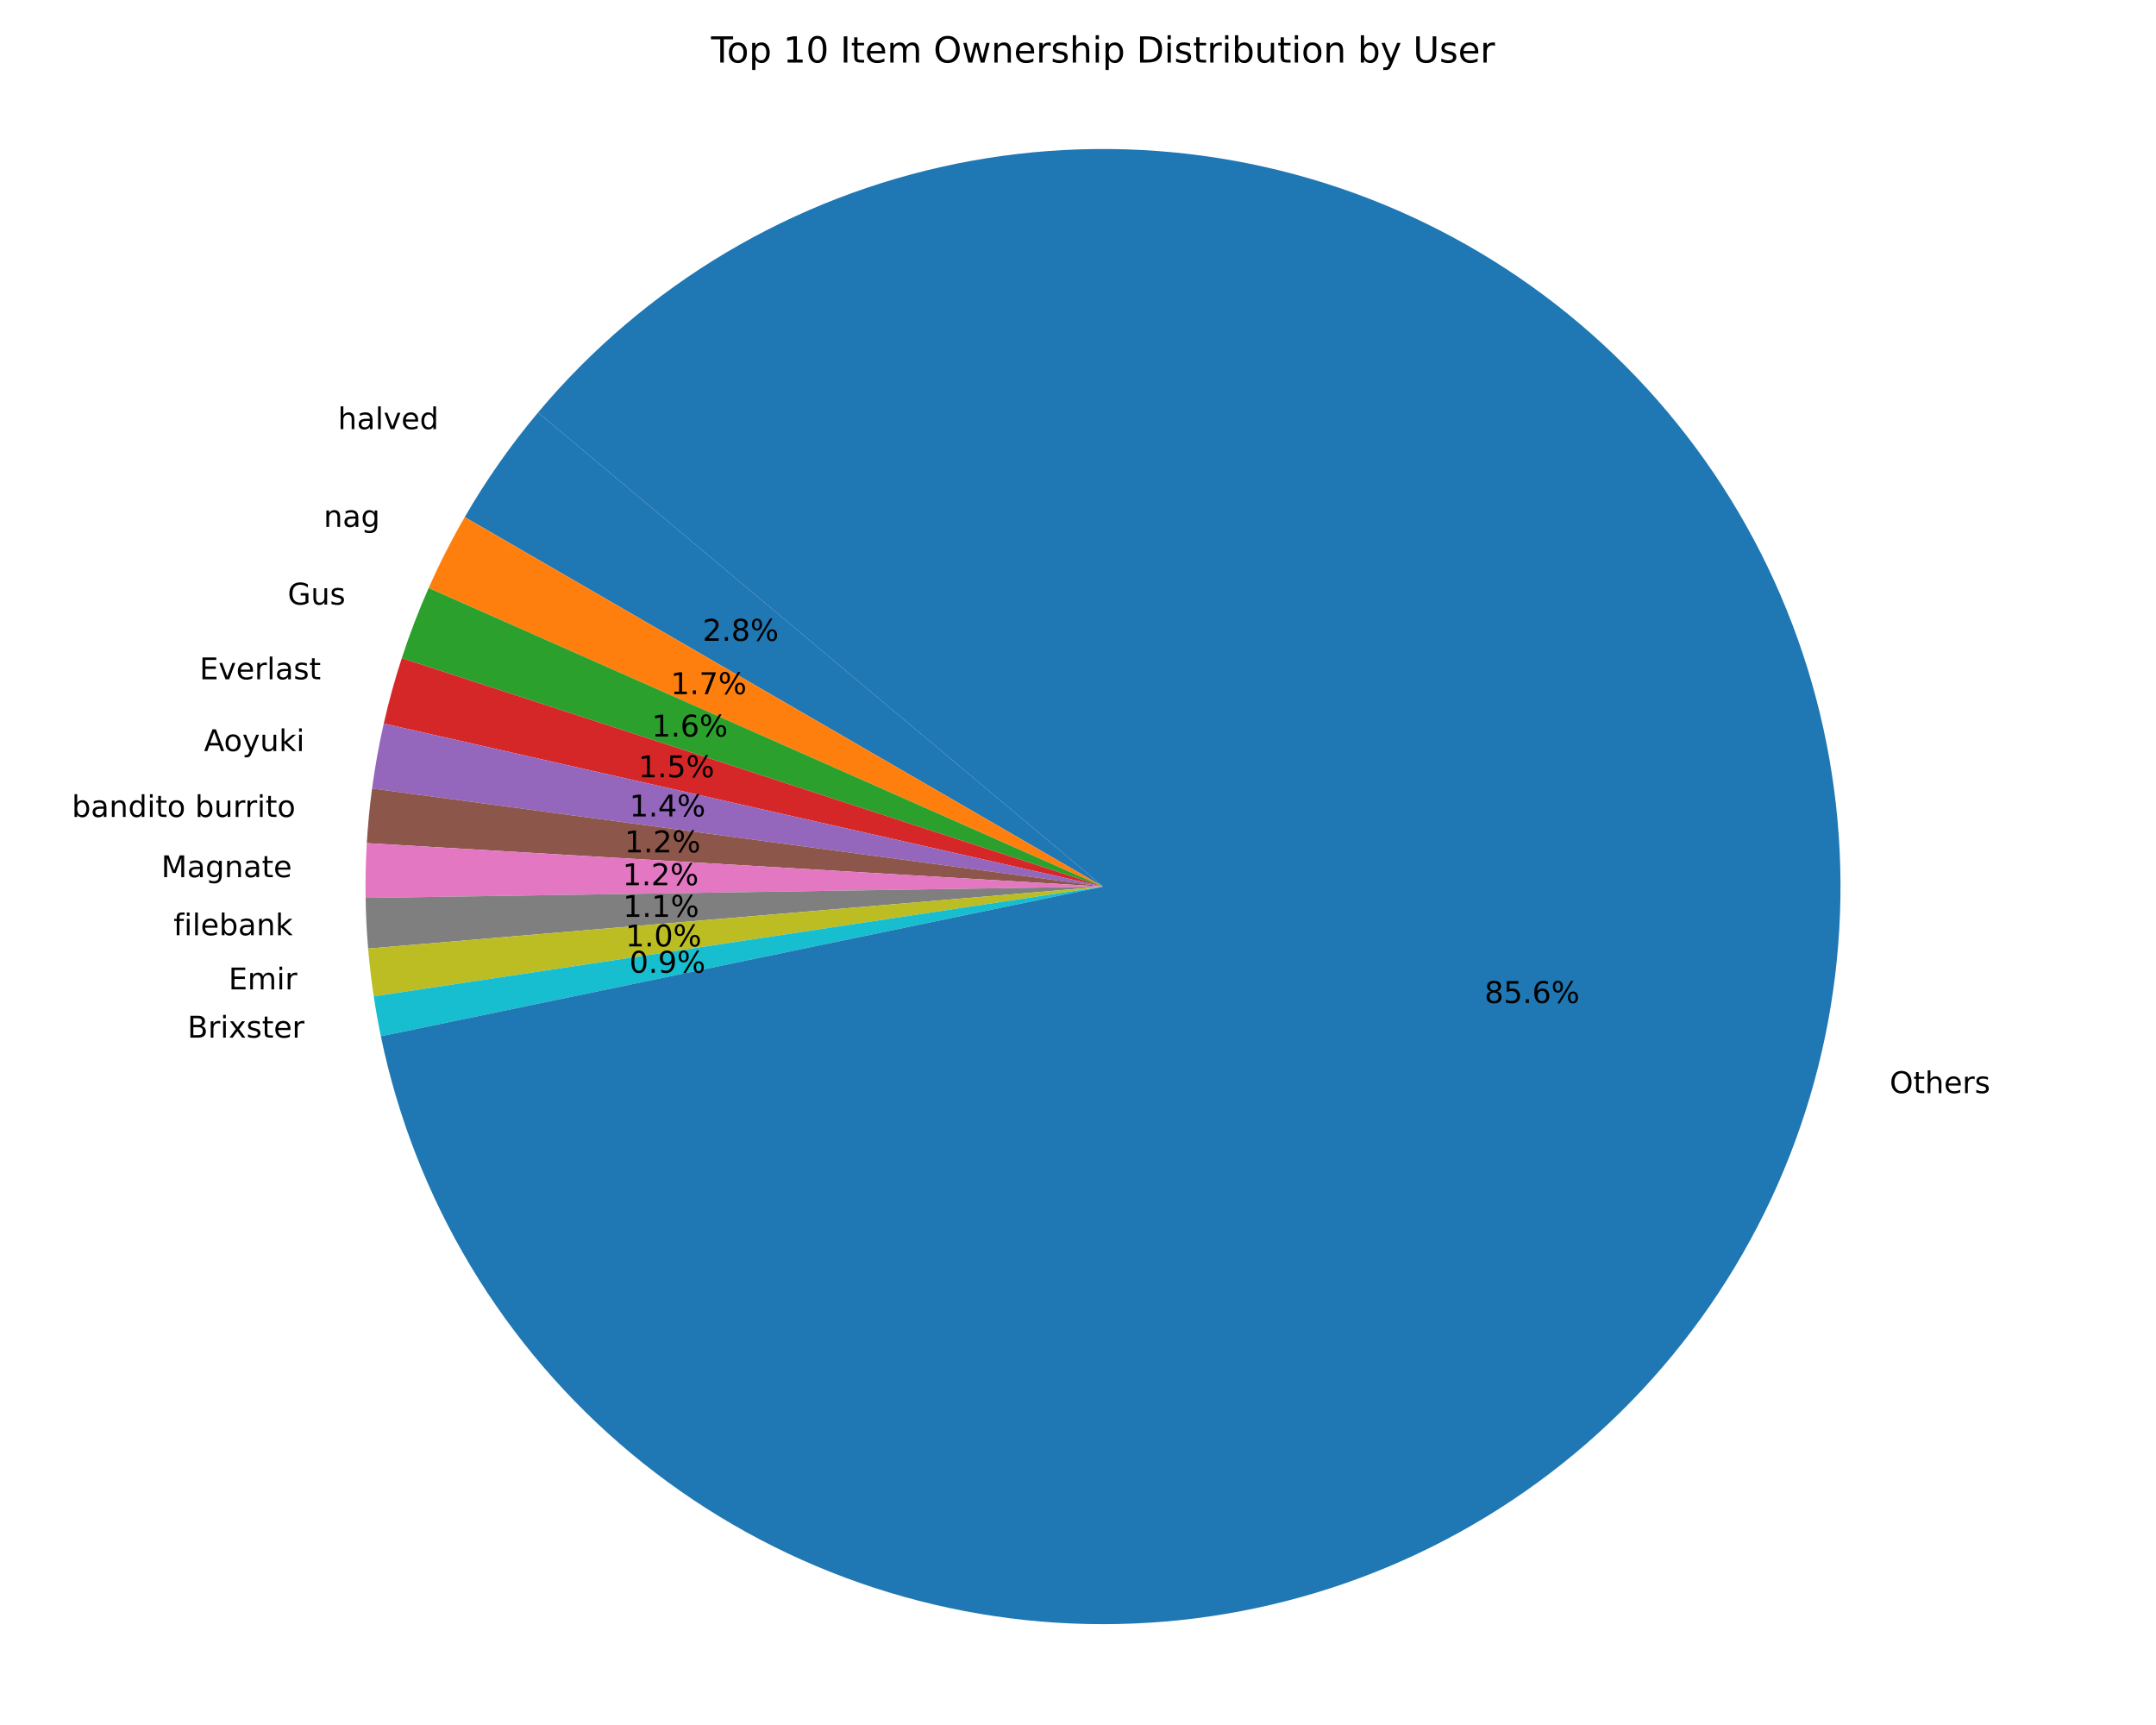
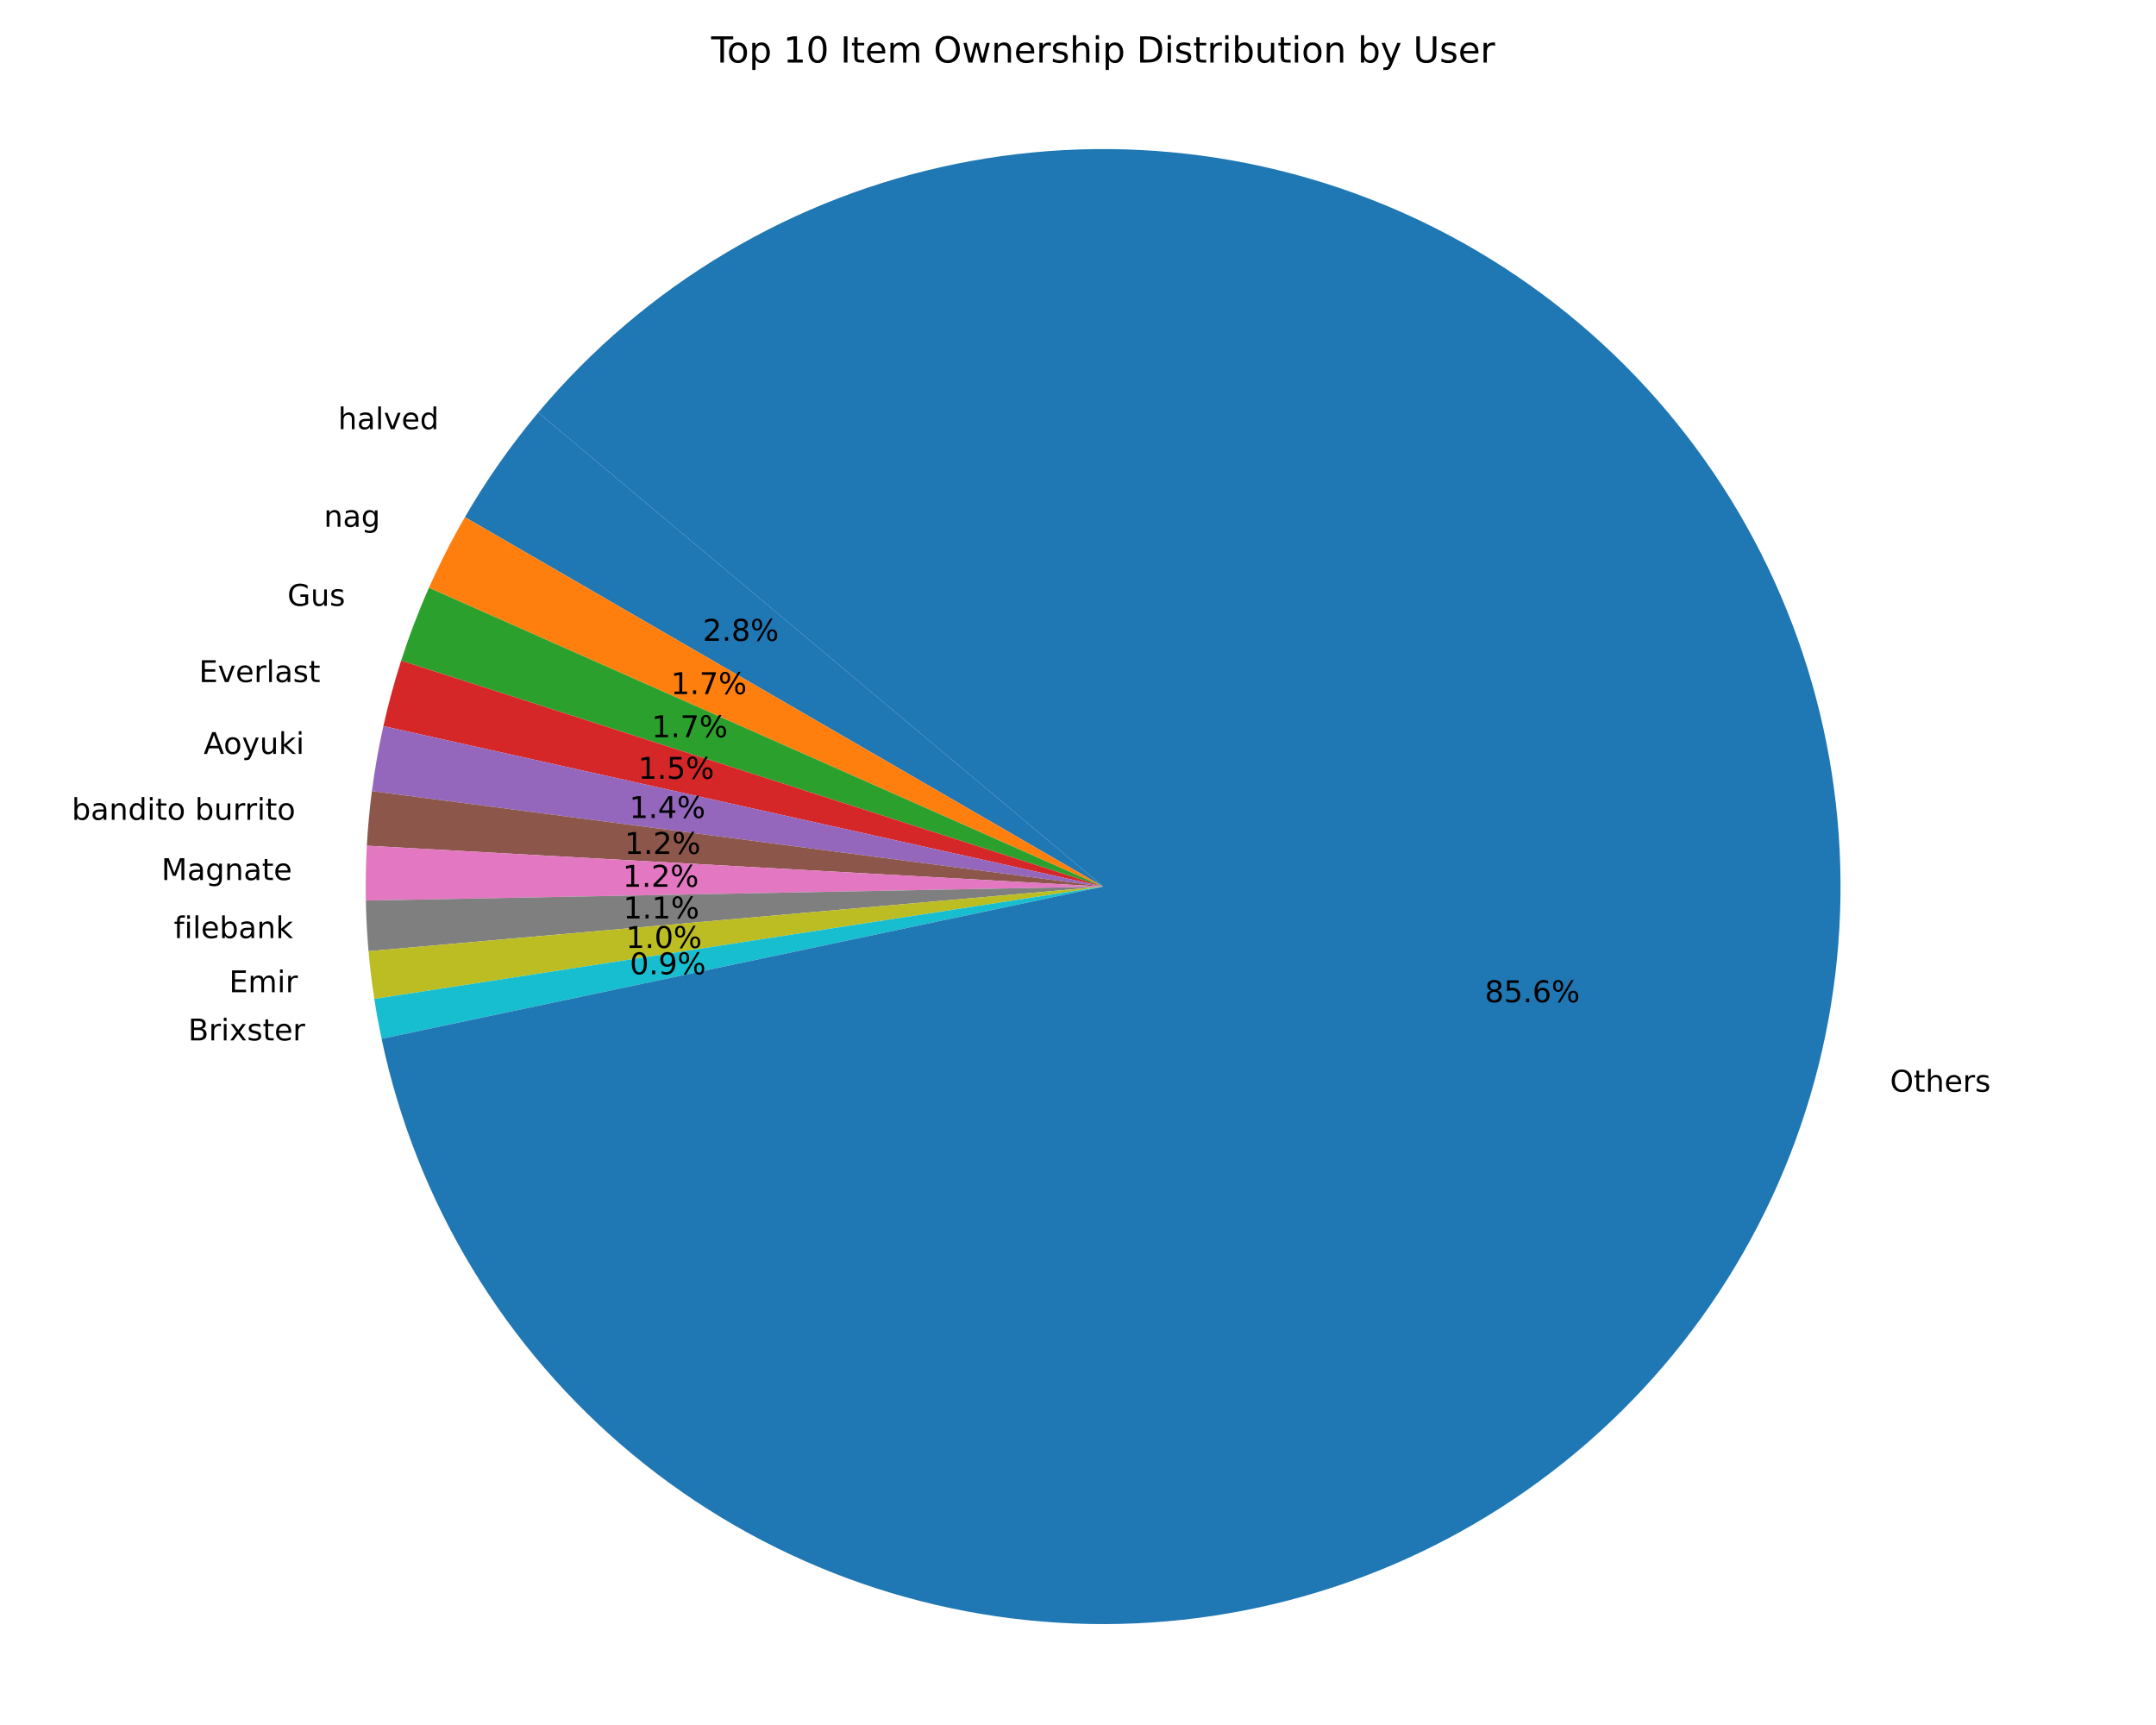
<svg xmlns="http://www.w3.org/2000/svg" xmlns:xlink="http://www.w3.org/1999/xlink" width="720pt" height="576pt" viewBox="0 0 720 576" version="1.1">
  <defs>
    <style type="text/css">*{stroke-linejoin: round; stroke-linecap: butt}</style>
  </defs>
  <g id="figure_1">
    <g id="patch_1">
      <path d="M 0 576  L 720 576  L 720 0  L 0 0  z " style="fill: #ffffff" />
    </g>
    <g id="axes_1">
      <g id="patch_2">
-         <path d="M 179.684 137.728  C 175.107 143.183 170.768 148.834 166.68 154.665  C 162.593 160.497 158.76 166.502 155.193 172.666  L 368.353 296.04  z " style="fill: #1f77b4" />
+         <path d="M 179.741 137.745  C 175.164 143.2 170.826 148.85 166.739 154.681  C 162.652 160.511 158.819 166.516 155.253 172.679  L 368.39 296.04  z " style="fill: #1f77b4" />
      </g>
      <g id="patch_3">
-         <path d="M 155.193 172.666  C 152.974 176.498 150.86 180.39 148.851 184.337  C 146.842 188.284 144.941 192.285 143.148 196.334  L 368.353 296.04  z " style="fill: #ff7f0e" />
+         <path d="M 155.253 172.679  C 153.042 176.499 150.934 180.378 148.931 184.311  C 146.929 188.244 145.032 192.23 143.244 196.265  L 368.39 296.04  z " style="fill: #ff7f0e" />
      </g>
      <g id="patch_4">
-         <path d="M 143.148 196.334  C 141.455 200.159 139.859 204.026 138.363 207.931  C 136.867 211.837 135.47 215.78 134.175 219.757  L 368.353 296.04  z " style="fill: #2ca02c" />
+         <path d="M 143.244 196.265  C 141.485 200.235 139.832 204.249 138.285 208.306  C 136.738 212.362 135.299 216.459 133.969 220.591  L 368.39 296.04  z " style="fill: #2ca02c" />
      </g>
      <g id="patch_5">
-         <path d="M 134.175 219.757  C 133.005 223.349 131.918 226.967 130.914 230.608  C 129.911 234.25 128.991 237.914 128.156 241.598  L 368.353 296.04  z " style="fill: #d62728" />
+         <path d="M 133.969 220.591  C 132.812 224.187 131.738 227.808 130.747 231.453  C 129.757 235.097 128.85 238.764 128.028 242.451  L 368.39 296.04  z " style="fill: #d62728" />
      </g>
      <g id="patch_6">
-         <path d="M 128.156 241.598  C 127.343 245.183 126.611 248.785 125.96 252.403  C 125.309 256.021 124.738 259.653 124.25 263.296  L 368.353 296.04  z " style="fill: #9467bd" />
+         <path d="M 128.028 242.451  C 127.228 246.038 126.509 249.643 125.871 253.263  C 125.232 256.882 124.675 260.516 124.199 264.16  L 368.39 296.04  z " style="fill: #9467bd" />
      </g>
      <g id="patch_7">
-         <path d="M 124.25 263.296  C 123.844 266.323 123.494 269.357 123.201 272.396  C 122.908 275.436 122.671 278.48 122.491 281.529  L 368.353 296.04  z " style="fill: #8c564b" />
+         <path d="M 124.199 264.16  C 123.804 267.188 123.465 270.223 123.182 273.263  C 122.9 276.303 122.674 279.348 122.505 282.397  L 368.39 296.04  z " style="fill: #8c564b" />
      </g>
      <g id="patch_8">
-         <path d="M 122.491 281.529  C 122.311 284.577 122.188 287.628 122.122 290.681  C 122.055 293.734 122.046 296.788 122.093 299.841  L 368.353 296.04  z " style="fill: #e377c2" />
+         <path d="M 122.505 282.397  C 122.336 285.445 122.223 288.497 122.168 291.55  C 122.112 294.602 122.113 297.656 122.171 300.709  L 368.39 296.04  z " style="fill: #e377c2" />
      </g>
      <g id="patch_9">
-         <path d="M 122.093 299.841  C 122.136 302.663 122.228 305.484 122.369 308.302  C 122.509 311.121 122.698 313.937 122.935 316.749  L 368.353 296.04  z " style="fill: #7f7f7f" />
+         <path d="M 122.171 300.709  C 122.225 303.53 122.327 306.35 122.477 309.168  C 122.627 311.985 122.826 314.8 123.073 317.611  L 368.39 296.04  z " style="fill: #7f7f7f" />
      </g>
      <g id="patch_10">
-         <path d="M 122.935 316.749  C 123.161 319.416 123.429 322.08 123.741 324.739  C 124.053 327.399 124.408 330.052 124.807 332.7  L 368.353 296.04  z " style="fill: #bcbd22" />
+         <path d="M 123.073 317.611  C 123.308 320.278 123.586 322.941 123.907 325.598  C 124.228 328.256 124.593 330.908 125.001 333.554  L 368.39 296.04  z " style="fill: #bcbd22" />
      </g>
      <g id="patch_11">
-         <path d="M 124.807 332.7  C 125.143 334.932 125.51 337.16 125.907 339.382  C 126.304 341.605 126.732 343.822 127.19 346.032  L 368.353 296.04  z " style="fill: #17becf" />
+         <path d="M 125.001 333.554  C 125.345 335.785 125.719 338.011 126.124 340.232  C 126.529 342.453 126.965 344.668 127.431 346.877  L 368.39 296.04  z " style="fill: #17becf" />
      </g>
      <g id="patch_12">
-         <path d="M 127.19 346.032  C 132.808 373.129 142.952 399.087 157.196 422.813  C 171.44 446.538 189.582 467.694 210.857 485.391  C 232.133 503.087 256.24 517.072 282.163 526.756  C 308.086 536.44 335.457 541.687 363.124 542.274  C 390.791 542.862 418.36 538.782 444.671 530.207  C 470.982 521.632 495.661 508.683 517.669 491.906  C 539.676 475.129 558.699 454.762 573.938 431.662  C 589.176 408.562 600.413 383.059 607.176 356.224  C 613.938 329.39 616.13 301.607 613.658 274.045  C 611.187 246.482 604.088 219.532 592.659 194.329  C 581.231 169.126 565.636 146.028 546.531 126.008  C 527.427 105.988 505.083 89.33 480.442 76.735  C 455.801 64.141 429.213 55.789 401.796 52.032  C 374.379 48.274 346.524 49.164 319.403 54.664  C 292.282 60.164 266.28 70.196 242.493 84.337  C 218.707 98.479 197.472 116.529 179.684 137.728  L 368.353 296.04  z " style="fill: #1f77b4" />
+         <path d="M 127.431 346.877  C 133.139 373.933 143.364 399.836 157.676 423.496  C 171.987 447.156 190.182 468.238 211.496 485.855  C 232.81 503.472 256.939 517.374 282.87 526.977  C 308.801 536.579 336.165 541.746 363.813 542.26  C 391.46 542.774 418.997 538.628 445.267 529.996  C 471.537 521.363 496.167 508.368 518.12 491.555  C 540.074 474.742 559.04 454.352 574.221 431.239  C 589.402 408.127 600.583 382.623 607.292 355.797  C 614.002 328.972 616.146 301.206 613.634 273.669  C 611.122 246.131 603.99 219.212 592.537 194.044  C 581.085 168.875 565.474 145.814 546.362 125.83  C 527.249 105.846 504.907 89.223 480.274 76.66  C 455.64 64.097 429.066 55.773 401.668 52.036  C 374.27 48.299 346.436 49.204 319.338 54.712  C 292.241 60.219 266.263 70.252 242.497 84.388  C 218.732 98.524 197.516 116.562 179.742 137.745  L 368.39 296.04  z " style="fill: #1f77b4" />
      </g>
      <g id="matplotlib.axis_1" />
      <g id="matplotlib.axis_2" />
      <g id="text_1">
-         <g transform="translate(112.8491 143.2874) scale(0.1 -0.1)">
+         <g transform="translate(112.9099 143.3042) scale(0.1 -0.1)">
          <defs>
            <path id="DejaVuSans-68" d="M 3513 2113  L 3513 0  L 2938 0  L 2938 2094  Q 2938 2591 2744 2837  Q 2550 3084 2163 3084  Q 1697 3084 1428 2787  Q 1159 2491 1159 1978  L 1159 0  L 581 0  L 581 4863  L 1159 4863  L 1159 2956  Q 1366 3272 1645 3428  Q 1925 3584 2291 3584  Q 2894 3584 3203 3211  Q 3513 2838 3513 2113  z " transform="scale(0.015625)" />
            <path id="DejaVuSans-61" d="M 2194 1759  Q 1497 1759 1228 1600  Q 959 1441 959 1056  Q 959 750 1161 570  Q 1363 391 1709 391  Q 2188 391 2477 730  Q 2766 1069 2766 1631  L 2766 1759  L 2194 1759  z M 3341 1997  L 3341 0  L 2766 0  L 2766 531  Q 2569 213 2275 61  Q 1981 -91 1556 -91  Q 1019 -91 701 211  Q 384 513 384 1019  Q 384 1609 779 1909  Q 1175 2209 1959 2209  L 2766 2209  L 2766 2266  Q 2766 2663 2505 2880  Q 2244 3097 1772 3097  Q 1472 3097 1187 3025  Q 903 2953 641 2809  L 641 3341  Q 956 3463 1253 3523  Q 1550 3584 1831 3584  Q 2591 3584 2966 3190  Q 3341 2797 3341 1997  z " transform="scale(0.015625)" />
            <path id="DejaVuSans-6c" d="M 603 4863  L 1178 4863  L 1178 0  L 603 0  L 603 4863  z " transform="scale(0.015625)" />
            <path id="DejaVuSans-76" d="M 191 3500  L 800 3500  L 1894 563  L 2988 3500  L 3597 3500  L 2284 0  L 1503 0  L 191 3500  z " transform="scale(0.015625)" />
            <path id="DejaVuSans-65" d="M 3597 1894  L 3597 1613  L 953 1613  Q 991 1019 1311 708  Q 1631 397 2203 397  Q 2534 397 2845 478  Q 3156 559 3463 722  L 3463 178  Q 3153 47 2828 -22  Q 2503 -91 2169 -91  Q 1331 -91 842 396  Q 353 884 353 1716  Q 353 2575 817 3079  Q 1281 3584 2069 3584  Q 2775 3584 3186 3129  Q 3597 2675 3597 1894  z M 3022 2063  Q 3016 2534 2758 2815  Q 2500 3097 2075 3097  Q 1594 3097 1305 2825  Q 1016 2553 972 2059  L 3022 2063  z " transform="scale(0.015625)" />
            <path id="DejaVuSans-64" d="M 2906 2969  L 2906 4863  L 3481 4863  L 3481 0  L 2906 0  L 2906 525  Q 2725 213 2448 61  Q 2172 -91 1784 -91  Q 1150 -91 751 415  Q 353 922 353 1747  Q 353 2572 751 3078  Q 1150 3584 1784 3584  Q 2172 3584 2448 3432  Q 2725 3281 2906 2969  z M 947 1747  Q 947 1113 1208 752  Q 1469 391 1925 391  Q 2381 391 2643 752  Q 2906 1113 2906 1747  Q 2906 2381 2643 2742  Q 2381 3103 1925 3103  Q 1469 3103 1208 2742  Q 947 2381 947 1747  z " transform="scale(0.015625)" />
          </defs>
          <use xlink:href="#DejaVuSans-68" />
          <use xlink:href="#DejaVuSans-61" transform="translate(63.37891 0)" />
          <use xlink:href="#DejaVuSans-6c" transform="translate(124.6582 0)" />
          <use xlink:href="#DejaVuSans-76" transform="translate(152.4414 0)" />
          <use xlink:href="#DejaVuSans-65" transform="translate(211.6211 0)" />
          <use xlink:href="#DejaVuSans-64" transform="translate(273.1445 0)" />
        </g>
      </g>
      <g id="text_2">
-         <g transform="translate(234.647 213.9747) scale(0.1 -0.1)">
+         <g transform="translate(234.697 213.9838) scale(0.1 -0.1)">
          <defs>
            <path id="DejaVuSans-32" d="M 1228 531  L 3431 531  L 3431 0  L 469 0  L 469 531  Q 828 903 1448 1529  Q 2069 2156 2228 2338  Q 2531 2678 2651 2914  Q 2772 3150 2772 3378  Q 2772 3750 2511 3984  Q 2250 4219 1831 4219  Q 1534 4219 1204 4116  Q 875 4013 500 3803  L 500 4441  Q 881 4594 1212 4672  Q 1544 4750 1819 4750  Q 2544 4750 2975 4387  Q 3406 4025 3406 3419  Q 3406 3131 3298 2873  Q 3191 2616 2906 2266  Q 2828 2175 2409 1742  Q 1991 1309 1228 531  z " transform="scale(0.015625)" />
            <path id="DejaVuSans-2e" d="M 684 794  L 1344 794  L 1344 0  L 684 0  L 684 794  z " transform="scale(0.015625)" />
            <path id="DejaVuSans-38" d="M 2034 2216  Q 1584 2216 1326 1975  Q 1069 1734 1069 1313  Q 1069 891 1326 650  Q 1584 409 2034 409  Q 2484 409 2743 651  Q 3003 894 3003 1313  Q 3003 1734 2745 1975  Q 2488 2216 2034 2216  z M 1403 2484  Q 997 2584 770 2862  Q 544 3141 544 3541  Q 544 4100 942 4425  Q 1341 4750 2034 4750  Q 2731 4750 3128 4425  Q 3525 4100 3525 3541  Q 3525 3141 3298 2862  Q 3072 2584 2669 2484  Q 3125 2378 3379 2068  Q 3634 1759 3634 1313  Q 3634 634 3220 271  Q 2806 -91 2034 -91  Q 1263 -91 848 271  Q 434 634 434 1313  Q 434 1759 690 2068  Q 947 2378 1403 2484  z M 1172 3481  Q 1172 3119 1398 2916  Q 1625 2713 2034 2713  Q 2441 2713 2670 2916  Q 2900 3119 2900 3481  Q 2900 3844 2670 4047  Q 2441 4250 2034 4250  Q 1625 4250 1398 4047  Q 1172 3844 1172 3481  z " transform="scale(0.015625)" />
            <path id="DejaVuSans-25" d="M 4653 2053  Q 4381 2053 4226 1822  Q 4072 1591 4072 1178  Q 4072 772 4226 539  Q 4381 306 4653 306  Q 4919 306 5073 539  Q 5228 772 5228 1178  Q 5228 1588 5073 1820  Q 4919 2053 4653 2053  z M 4653 2450  Q 5147 2450 5437 2106  Q 5728 1763 5728 1178  Q 5728 594 5436 251  Q 5144 -91 4653 -91  Q 4153 -91 3862 251  Q 3572 594 3572 1178  Q 3572 1766 3864 2108  Q 4156 2450 4653 2450  z M 1428 4353  Q 1159 4353 1004 4120  Q 850 3888 850 3481  Q 850 3069 1003 2837  Q 1156 2606 1428 2606  Q 1700 2606 1854 2837  Q 2009 3069 2009 3481  Q 2009 3884 1853 4118  Q 1697 4353 1428 4353  z M 4250 4750  L 4750 4750  L 1831 -91  L 1331 -91  L 4250 4750  z M 1428 4750  Q 1922 4750 2215 4408  Q 2509 4066 2509 3481  Q 2509 2891 2217 2550  Q 1925 2209 1428 2209  Q 931 2209 642 2551  Q 353 2894 353 3481  Q 353 4063 643 4406  Q 934 4750 1428 4750  z " transform="scale(0.015625)" />
          </defs>
          <use xlink:href="#DejaVuSans-32" />
          <use xlink:href="#DejaVuSans-2e" transform="translate(63.62305 0)" />
          <use xlink:href="#DejaVuSans-38" transform="translate(95.41016 0)" />
          <use xlink:href="#DejaVuSans-25" transform="translate(159.0332 0)" />
        </g>
      </g>
      <g id="text_3">
-         <g transform="translate(108.0868 175.9265) scale(0.1 -0.1)">
+         <g transform="translate(108.1714 175.8972) scale(0.1 -0.1)">
          <defs>
            <path id="DejaVuSans-6e" d="M 3513 2113  L 3513 0  L 2938 0  L 2938 2094  Q 2938 2591 2744 2837  Q 2550 3084 2163 3084  Q 1697 3084 1428 2787  Q 1159 2491 1159 1978  L 1159 0  L 581 0  L 581 3500  L 1159 3500  L 1159 2956  Q 1366 3272 1645 3428  Q 1925 3584 2291 3584  Q 2894 3584 3203 3211  Q 3513 2838 3513 2113  z " transform="scale(0.015625)" />
            <path id="DejaVuSans-67" d="M 2906 1791  Q 2906 2416 2648 2759  Q 2391 3103 1925 3103  Q 1463 3103 1205 2759  Q 947 2416 947 1791  Q 947 1169 1205 825  Q 1463 481 1925 481  Q 2391 481 2648 825  Q 2906 1169 2906 1791  z M 3481 434  Q 3481 -459 3084 -895  Q 2688 -1331 1869 -1331  Q 1566 -1331 1297 -1286  Q 1028 -1241 775 -1147  L 775 -588  Q 1028 -725 1275 -790  Q 1522 -856 1778 -856  Q 2344 -856 2625 -561  Q 2906 -266 2906 331  L 2906 616  Q 2728 306 2450 153  Q 2172 0 1784 0  Q 1141 0 747 490  Q 353 981 353 1791  Q 353 2603 747 3093  Q 1141 3584 1784 3584  Q 2172 3584 2450 3431  Q 2728 3278 2906 2969  L 2906 3500  L 3481 3500  L 3481 434  z " transform="scale(0.015625)" />
          </defs>
          <use xlink:href="#DejaVuSans-6e" />
          <use xlink:href="#DejaVuSans-61" transform="translate(63.37891 0)" />
          <use xlink:href="#DejaVuSans-67" transform="translate(124.6582 0)" />
        </g>
      </g>
      <g id="text_4">
-         <g transform="translate(223.9494 231.7778) scale(0.1 -0.1)">
+         <g transform="translate(224.0123 231.7618) scale(0.1 -0.1)">
          <defs>
            <path id="DejaVuSans-31" d="M 794 531  L 1825 531  L 1825 4091  L 703 3866  L 703 4441  L 1819 4666  L 2450 4666  L 2450 531  L 3481 531  L 3481 0  L 794 0  L 794 531  z " transform="scale(0.015625)" />
            <path id="DejaVuSans-37" d="M 525 4666  L 3525 4666  L 3525 4397  L 1831 0  L 1172 0  L 2766 4134  L 525 4134  L 525 4666  z " transform="scale(0.015625)" />
          </defs>
          <use xlink:href="#DejaVuSans-31" />
          <use xlink:href="#DejaVuSans-2e" transform="translate(63.62305 0)" />
          <use xlink:href="#DejaVuSans-37" transform="translate(95.41016 0)" />
          <use xlink:href="#DejaVuSans-25" transform="translate(159.0332 0)" />
        </g>
      </g>
      <g id="text_5">
-         <g transform="translate(96.06856 201.8798) scale(0.1 -0.1)">
+         <g transform="translate(95.97933 202.2917) scale(0.1 -0.1)">
          <defs>
            <path id="DejaVuSans-47" d="M 3809 666  L 3809 1919  L 2778 1919  L 2778 2438  L 4434 2438  L 4434 434  Q 4069 175 3628 42  Q 3188 -91 2688 -91  Q 1594 -91 976 548  Q 359 1188 359 2328  Q 359 3472 976 4111  Q 1594 4750 2688 4750  Q 3144 4750 3555 4637  Q 3966 4525 4313 4306  L 4313 3634  Q 3963 3931 3569 4081  Q 3175 4231 2741 4231  Q 1884 4231 1454 3753  Q 1025 3275 1025 2328  Q 1025 1384 1454 906  Q 1884 428 2741 428  Q 3075 428 3337 486  Q 3600 544 3809 666  z " transform="scale(0.015625)" />
            <path id="DejaVuSans-75" d="M 544 1381  L 544 3500  L 1119 3500  L 1119 1403  Q 1119 906 1312 657  Q 1506 409 1894 409  Q 2359 409 2629 706  Q 2900 1003 2900 1516  L 2900 3500  L 3475 3500  L 3475 0  L 2900 0  L 2900 538  Q 2691 219 2414 64  Q 2138 -91 1772 -91  Q 1169 -91 856 284  Q 544 659 544 1381  z M 1991 3584  L 1991 3584  z " transform="scale(0.015625)" />
            <path id="DejaVuSans-73" d="M 2834 3397  L 2834 2853  Q 2591 2978 2328 3040  Q 2066 3103 1784 3103  Q 1356 3103 1142 2972  Q 928 2841 928 2578  Q 928 2378 1081 2264  Q 1234 2150 1697 2047  L 1894 2003  Q 2506 1872 2764 1633  Q 3022 1394 3022 966  Q 3022 478 2636 193  Q 2250 -91 1575 -91  Q 1294 -91 989 -36  Q 684 19 347 128  L 347 722  Q 666 556 975 473  Q 1284 391 1588 391  Q 1994 391 2212 530  Q 2431 669 2431 922  Q 2431 1156 2273 1281  Q 2116 1406 1581 1522  L 1381 1569  Q 847 1681 609 1914  Q 372 2147 372 2553  Q 372 3047 722 3315  Q 1072 3584 1716 3584  Q 2034 3584 2315 3537  Q 2597 3491 2834 3397  z " transform="scale(0.015625)" />
          </defs>
          <use xlink:href="#DejaVuSans-47" />
          <use xlink:href="#DejaVuSans-75" transform="translate(77.49023 0)" />
          <use xlink:href="#DejaVuSans-73" transform="translate(140.8691 0)" />
        </g>
      </g>
      <g id="text_6">
-         <g transform="translate(217.6565 245.9342) scale(0.1 -0.1)">
-           <defs>
-             <path id="DejaVuSans-36" d="M 2113 2584  Q 1688 2584 1439 2293  Q 1191 2003 1191 1497  Q 1191 994 1439 701  Q 1688 409 2113 409  Q 2538 409 2786 701  Q 3034 994 3034 1497  Q 3034 2003 2786 2293  Q 2538 2584 2113 2584  z M 3366 4563  L 3366 3988  Q 3128 4100 2886 4159  Q 2644 4219 2406 4219  Q 1781 4219 1451 3797  Q 1122 3375 1075 2522  Q 1259 2794 1537 2939  Q 1816 3084 2150 3084  Q 2853 3084 3261 2657  Q 3669 2231 3669 1497  Q 3669 778 3244 343  Q 2819 -91 2113 -91  Q 1303 -91 875 529  Q 447 1150 447 2328  Q 447 3434 972 4092  Q 1497 4750 2381 4750  Q 2619 4750 2861 4703  Q 3103 4656 3366 4563  z " transform="scale(0.015625)" />
-           </defs>
-           <use xlink:href="#DejaVuSans-31" />
-           <use xlink:href="#DejaVuSans-2e" transform="translate(63.62305 0)" />
-           <use xlink:href="#DejaVuSans-36" transform="translate(95.41016 0)" />
+         <g transform="translate(217.6246 246.1588) scale(0.1 -0.1)">
+           <use xlink:href="#DejaVuSans-31" />
+           <use xlink:href="#DejaVuSans-2e" transform="translate(63.62305 0)" />
+           <use xlink:href="#DejaVuSans-37" transform="translate(95.41016 0)" />
          <use xlink:href="#DejaVuSans-25" transform="translate(159.0332 0)" />
        </g>
      </g>
      <g id="text_7">
-         <g transform="translate(66.63261 226.8244) scale(0.1 -0.1)">
+         <g transform="translate(66.4456 227.7533) scale(0.1 -0.1)">
          <defs>
            <path id="DejaVuSans-45" d="M 628 4666  L 3578 4666  L 3578 4134  L 1259 4134  L 1259 2753  L 3481 2753  L 3481 2222  L 1259 2222  L 1259 531  L 3634 531  L 3634 0  L 628 0  L 628 4666  z " transform="scale(0.015625)" />
            <path id="DejaVuSans-72" d="M 2631 2963  Q 2534 3019 2420 3045  Q 2306 3072 2169 3072  Q 1681 3072 1420 2755  Q 1159 2438 1159 1844  L 1159 0  L 581 0  L 581 3500  L 1159 3500  L 1159 2956  Q 1341 3275 1631 3429  Q 1922 3584 2338 3584  Q 2397 3584 2469 3576  Q 2541 3569 2628 3553  L 2631 2963  z " transform="scale(0.015625)" />
            <path id="DejaVuSans-74" d="M 1172 4494  L 1172 3500  L 2356 3500  L 2356 3053  L 1172 3053  L 1172 1153  Q 1172 725 1289 603  Q 1406 481 1766 481  L 2356 481  L 2356 0  L 1766 0  Q 1100 0 847 248  Q 594 497 594 1153  L 594 3053  L 172 3053  L 172 3500  L 594 3500  L 594 4494  L 1172 4494  z " transform="scale(0.015625)" />
          </defs>
          <use xlink:href="#DejaVuSans-45" />
          <use xlink:href="#DejaVuSans-76" transform="translate(63.18359 0)" />
          <use xlink:href="#DejaVuSans-65" transform="translate(122.3633 0)" />
          <use xlink:href="#DejaVuSans-72" transform="translate(183.8867 0)" />
          <use xlink:href="#DejaVuSans-6c" transform="translate(225 0)" />
          <use xlink:href="#DejaVuSans-61" transform="translate(252.7832 0)" />
          <use xlink:href="#DejaVuSans-73" transform="translate(314.0625 0)" />
          <use xlink:href="#DejaVuSans-74" transform="translate(366.1621 0)" />
        </g>
      </g>
      <g id="text_8">
-         <g transform="translate(213.1872 259.5403) scale(0.1 -0.1)">
+         <g transform="translate(213.102 260.0469) scale(0.1 -0.1)">
          <defs>
            <path id="DejaVuSans-35" d="M 691 4666  L 3169 4666  L 3169 4134  L 1269 4134  L 1269 2991  Q 1406 3038 1543 3061  Q 1681 3084 1819 3084  Q 2600 3084 3056 2656  Q 3513 2228 3513 1497  Q 3513 744 3044 326  Q 2575 -91 1722 -91  Q 1428 -91 1123 -41  Q 819 9 494 109  L 494 744  Q 775 591 1075 516  Q 1375 441 1709 441  Q 2250 441 2565 725  Q 2881 1009 2881 1497  Q 2881 1984 2565 2268  Q 2250 2553 1709 2553  Q 1456 2553 1204 2497  Q 953 2441 691 2322  L 691 4666  z " transform="scale(0.015625)" />
          </defs>
          <use xlink:href="#DejaVuSans-31" />
          <use xlink:href="#DejaVuSans-2e" transform="translate(63.62305 0)" />
          <use xlink:href="#DejaVuSans-35" transform="translate(95.41016 0)" />
          <use xlink:href="#DejaVuSans-25" transform="translate(159.0332 0)" />
        </g>
      </g>
      <g id="text_9">
-         <g transform="translate(68.11119 250.7989) scale(0.1 -0.1)">
+         <g transform="translate(68.00931 251.7443) scale(0.1 -0.1)">
          <defs>
            <path id="DejaVuSans-41" d="M 2188 4044  L 1331 1722  L 3047 1722  L 2188 4044  z M 1831 4666  L 2547 4666  L 4325 0  L 3669 0  L 3244 1197  L 1141 1197  L 716 0  L 50 0  L 1831 4666  z " transform="scale(0.015625)" />
            <path id="DejaVuSans-6f" d="M 1959 3097  Q 1497 3097 1228 2736  Q 959 2375 959 1747  Q 959 1119 1226 758  Q 1494 397 1959 397  Q 2419 397 2687 759  Q 2956 1122 2956 1747  Q 2956 2369 2687 2733  Q 2419 3097 1959 3097  z M 1959 3584  Q 2709 3584 3137 3096  Q 3566 2609 3566 1747  Q 3566 888 3137 398  Q 2709 -91 1959 -91  Q 1206 -91 779 398  Q 353 888 353 1747  Q 353 2609 779 3096  Q 1206 3584 1959 3584  z " transform="scale(0.015625)" />
            <path id="DejaVuSans-79" d="M 2059 -325  Q 1816 -950 1584 -1140  Q 1353 -1331 966 -1331  L 506 -1331  L 506 -850  L 844 -850  Q 1081 -850 1212 -737  Q 1344 -625 1503 -206  L 1606 56  L 191 3500  L 800 3500  L 1894 763  L 2988 3500  L 3597 3500  L 2059 -325  z " transform="scale(0.015625)" />
            <path id="DejaVuSans-6b" d="M 581 4863  L 1159 4863  L 1159 1991  L 2875 3500  L 3609 3500  L 1753 1863  L 3688 0  L 2938 0  L 1159 1709  L 1159 0  L 581 0  L 581 4863  z " transform="scale(0.015625)" />
            <path id="DejaVuSans-69" d="M 603 3500  L 1178 3500  L 1178 0  L 603 0  L 603 3500  z M 603 4863  L 1178 4863  L 1178 4134  L 603 4134  L 603 4863  z " transform="scale(0.015625)" />
          </defs>
          <use xlink:href="#DejaVuSans-41" />
          <use xlink:href="#DejaVuSans-6f" transform="translate(66.6582 0)" />
          <use xlink:href="#DejaVuSans-79" transform="translate(127.8398 0)" />
          <use xlink:href="#DejaVuSans-75" transform="translate(187.0195 0)" />
          <use xlink:href="#DejaVuSans-6b" transform="translate(250.3984 0)" />
          <use xlink:href="#DejaVuSans-69" transform="translate(308.3086 0)" />
        </g>
      </g>
      <g id="text_10">
-         <g transform="translate(210.2147 272.6173) scale(0.1 -0.1)">
+         <g transform="translate(210.1759 273.133) scale(0.1 -0.1)">
          <defs>
            <path id="DejaVuSans-34" d="M 2419 4116  L 825 1625  L 2419 1625  L 2419 4116  z M 2253 4666  L 3047 4666  L 3047 1625  L 3713 1625  L 3713 1100  L 3047 1100  L 3047 0  L 2419 0  L 2419 1100  L 313 1100  L 313 1709  L 2253 4666  z " transform="scale(0.015625)" />
          </defs>
          <use xlink:href="#DejaVuSans-31" />
          <use xlink:href="#DejaVuSans-2e" transform="translate(63.62305 0)" />
          <use xlink:href="#DejaVuSans-34" transform="translate(95.41016 0)" />
          <use xlink:href="#DejaVuSans-25" transform="translate(159.0332 0)" />
        </g>
      </g>
      <g id="text_11">
-         <g transform="translate(23.97787 272.791) scale(0.1 -0.1)">
+         <g transform="translate(23.95385 273.7447) scale(0.1 -0.1)">
          <defs>
            <path id="DejaVuSans-62" d="M 3116 1747  Q 3116 2381 2855 2742  Q 2594 3103 2138 3103  Q 1681 3103 1420 2742  Q 1159 2381 1159 1747  Q 1159 1113 1420 752  Q 1681 391 2138 391  Q 2594 391 2855 752  Q 3116 1113 3116 1747  z M 1159 2969  Q 1341 3281 1617 3432  Q 1894 3584 2278 3584  Q 2916 3584 3314 3078  Q 3713 2572 3713 1747  Q 3713 922 3314 415  Q 2916 -91 2278 -91  Q 1894 -91 1617 61  Q 1341 213 1159 525  L 1159 0  L 581 0  L 581 4863  L 1159 4863  L 1159 2969  z " transform="scale(0.015625)" />
            <path id="DejaVuSans-20" transform="scale(0.015625)" />
          </defs>
          <use xlink:href="#DejaVuSans-62" />
          <use xlink:href="#DejaVuSans-61" transform="translate(63.47656 0)" />
          <use xlink:href="#DejaVuSans-6e" transform="translate(124.7559 0)" />
          <use xlink:href="#DejaVuSans-64" transform="translate(188.1348 0)" />
          <use xlink:href="#DejaVuSans-69" transform="translate(251.6113 0)" />
          <use xlink:href="#DejaVuSans-74" transform="translate(279.3945 0)" />
          <use xlink:href="#DejaVuSans-6f" transform="translate(318.6035 0)" />
          <use xlink:href="#DejaVuSans-20" transform="translate(379.7852 0)" />
          <use xlink:href="#DejaVuSans-62" transform="translate(411.5723 0)" />
          <use xlink:href="#DejaVuSans-75" transform="translate(475.0488 0)" />
          <use xlink:href="#DejaVuSans-72" transform="translate(538.4277 0)" />
          <use xlink:href="#DejaVuSans-72" transform="translate(577.791 0)" />
          <use xlink:href="#DejaVuSans-69" transform="translate(618.9043 0)" />
          <use xlink:href="#DejaVuSans-74" transform="translate(646.6875 0)" />
          <use xlink:href="#DejaVuSans-6f" transform="translate(685.8965 0)" />
        </g>
      </g>
      <g id="text_12">
-         <g transform="translate(208.5593 284.613) scale(0.1 -0.1)">
+         <g transform="translate(208.563 285.1332) scale(0.1 -0.1)">
          <use xlink:href="#DejaVuSans-31" />
          <use xlink:href="#DejaVuSans-2e" transform="translate(63.62305 0)" />
          <use xlink:href="#DejaVuSans-32" transform="translate(95.41016 0)" />
          <use xlink:href="#DejaVuSans-25" transform="translate(159.0332 0)" />
        </g>
      </g>
      <g id="text_13">
-         <g transform="translate(53.85477 292.9047) scale(0.1 -0.1)">
+         <g transform="translate(53.9018 293.8601) scale(0.1 -0.1)">
          <defs>
            <path id="DejaVuSans-4d" d="M 628 4666  L 1569 4666  L 2759 1491  L 3956 4666  L 4897 4666  L 4897 0  L 4281 0  L 4281 4097  L 3078 897  L 2444 897  L 1241 4097  L 1241 0  L 628 0  L 628 4666  z " transform="scale(0.015625)" />
          </defs>
          <use xlink:href="#DejaVuSans-4d" />
          <use xlink:href="#DejaVuSans-61" transform="translate(86.2793 0)" />
          <use xlink:href="#DejaVuSans-67" transform="translate(147.5586 0)" />
          <use xlink:href="#DejaVuSans-6e" transform="translate(211.0352 0)" />
          <use xlink:href="#DejaVuSans-61" transform="translate(274.4141 0)" />
          <use xlink:href="#DejaVuSans-74" transform="translate(335.6934 0)" />
          <use xlink:href="#DejaVuSans-65" transform="translate(374.9023 0)" />
        </g>
      </g>
      <g id="text_14">
-         <g transform="translate(207.9118 295.5841) scale(0.1 -0.1)">
+         <g transform="translate(207.9542 296.1052) scale(0.1 -0.1)">
          <use xlink:href="#DejaVuSans-31" />
          <use xlink:href="#DejaVuSans-2e" transform="translate(63.62305 0)" />
          <use xlink:href="#DejaVuSans-32" transform="translate(95.41016 0)" />
          <use xlink:href="#DejaVuSans-25" transform="translate(159.0332 0)" />
        </g>
      </g>
      <g id="text_15">
-         <g transform="translate(57.936 312.2877) scale(0.1 -0.1)">
+         <g transform="translate(58.05131 313.2399) scale(0.1 -0.1)">
          <defs>
            <path id="DejaVuSans-66" d="M 2375 4863  L 2375 4384  L 1825 4384  Q 1516 4384 1395 4259  Q 1275 4134 1275 3809  L 1275 3500  L 2222 3500  L 2222 3053  L 1275 3053  L 1275 0  L 697 0  L 697 3053  L 147 3053  L 147 3500  L 697 3500  L 697 3744  Q 697 4328 969 4595  Q 1241 4863 1831 4863  L 2375 4863  z " transform="scale(0.015625)" />
          </defs>
          <use xlink:href="#DejaVuSans-66" />
          <use xlink:href="#DejaVuSans-69" transform="translate(35.20508 0)" />
          <use xlink:href="#DejaVuSans-6c" transform="translate(62.98828 0)" />
          <use xlink:href="#DejaVuSans-65" transform="translate(90.77148 0)" />
          <use xlink:href="#DejaVuSans-62" transform="translate(152.2949 0)" />
          <use xlink:href="#DejaVuSans-61" transform="translate(215.7715 0)" />
          <use xlink:href="#DejaVuSans-6e" transform="translate(277.0508 0)" />
          <use xlink:href="#DejaVuSans-6b" transform="translate(340.4297 0)" />
        </g>
      </g>
      <g id="text_16">
-         <g transform="translate(208.0601 306.1566) scale(0.1 -0.1)">
+         <g transform="translate(208.1397 306.676) scale(0.1 -0.1)">
          <use xlink:href="#DejaVuSans-31" />
          <use xlink:href="#DejaVuSans-2e" transform="translate(63.62305 0)" />
          <use xlink:href="#DejaVuSans-31" transform="translate(95.41016 0)" />
          <use xlink:href="#DejaVuSans-25" transform="translate(159.0332 0)" />
        </g>
      </g>
      <g id="text_17">
-         <g transform="translate(76.3316 330.3689) scale(0.1 -0.1)">
+         <g transform="translate(76.51046 331.3136) scale(0.1 -0.1)">
          <defs>
            <path id="DejaVuSans-6d" d="M 3328 2828  Q 3544 3216 3844 3400  Q 4144 3584 4550 3584  Q 5097 3584 5394 3201  Q 5691 2819 5691 2113  L 5691 0  L 5113 0  L 5113 2094  Q 5113 2597 4934 2840  Q 4756 3084 4391 3084  Q 3944 3084 3684 2787  Q 3425 2491 3425 1978  L 3425 0  L 2847 0  L 2847 2094  Q 2847 2600 2669 2842  Q 2491 3084 2119 3084  Q 1678 3084 1418 2786  Q 1159 2488 1159 1978  L 1159 0  L 581 0  L 581 3500  L 1159 3500  L 1159 2956  Q 1356 3278 1631 3431  Q 1906 3584 2284 3584  Q 2666 3584 2933 3390  Q 3200 3197 3328 2828  z " transform="scale(0.015625)" />
          </defs>
          <use xlink:href="#DejaVuSans-45" />
          <use xlink:href="#DejaVuSans-6d" transform="translate(63.18359 0)" />
          <use xlink:href="#DejaVuSans-69" transform="translate(160.5957 0)" />
          <use xlink:href="#DejaVuSans-72" transform="translate(188.3789 0)" />
        </g>
      </g>
      <g id="text_18">
-         <g transform="translate(208.8835 316.0191) scale(0.1 -0.1)">
+         <g transform="translate(208.9978 316.5344) scale(0.1 -0.1)">
          <defs>
            <path id="DejaVuSans-30" d="M 2034 4250  Q 1547 4250 1301 3770  Q 1056 3291 1056 2328  Q 1056 1369 1301 889  Q 1547 409 2034 409  Q 2525 409 2770 889  Q 3016 1369 3016 2328  Q 3016 3291 2770 3770  Q 2525 4250 2034 4250  z M 2034 4750  Q 2819 4750 3233 4129  Q 3647 3509 3647 2328  Q 3647 1150 3233 529  Q 2819 -91 2034 -91  Q 1250 -91 836 529  Q 422 1150 422 2328  Q 422 3509 836 4129  Q 1250 4750 2034 4750  z " transform="scale(0.015625)" />
          </defs>
          <use xlink:href="#DejaVuSans-31" />
          <use xlink:href="#DejaVuSans-2e" transform="translate(63.62305 0)" />
          <use xlink:href="#DejaVuSans-30" transform="translate(95.41016 0)" />
          <use xlink:href="#DejaVuSans-25" transform="translate(159.0332 0)" />
        </g>
      </g>
      <g id="text_19">
-         <g transform="translate(62.6 346.4761) scale(0.1 -0.1)">
+         <g transform="translate(62.83539 347.4108) scale(0.1 -0.1)">
          <defs>
            <path id="DejaVuSans-42" d="M 1259 2228  L 1259 519  L 2272 519  Q 2781 519 3026 730  Q 3272 941 3272 1375  Q 3272 1813 3026 2020  Q 2781 2228 2272 2228  L 1259 2228  z M 1259 4147  L 1259 2741  L 2194 2741  Q 2656 2741 2882 2914  Q 3109 3088 3109 3444  Q 3109 3797 2882 3972  Q 2656 4147 2194 4147  L 1259 4147  z M 628 4666  L 2241 4666  Q 2963 4666 3353 4366  Q 3744 4066 3744 3513  Q 3744 3084 3544 2831  Q 3344 2578 2956 2516  Q 3422 2416 3680 2098  Q 3938 1781 3938 1306  Q 3938 681 3513 340  Q 3088 0 2303 0  L 628 0  L 628 4666  z " transform="scale(0.015625)" />
            <path id="DejaVuSans-78" d="M 3513 3500  L 2247 1797  L 3578 0  L 2900 0  L 1881 1375  L 863 0  L 184 0  L 1544 1831  L 300 3500  L 978 3500  L 1906 2253  L 2834 3500  L 3513 3500  z " transform="scale(0.015625)" />
          </defs>
          <use xlink:href="#DejaVuSans-42" />
          <use xlink:href="#DejaVuSans-72" transform="translate(68.60352 0)" />
          <use xlink:href="#DejaVuSans-69" transform="translate(109.7168 0)" />
          <use xlink:href="#DejaVuSans-78" transform="translate(137.5 0)" />
          <use xlink:href="#DejaVuSans-73" transform="translate(196.6797 0)" />
          <use xlink:href="#DejaVuSans-74" transform="translate(248.7793 0)" />
          <use xlink:href="#DejaVuSans-65" transform="translate(287.9883 0)" />
          <use xlink:href="#DejaVuSans-72" transform="translate(349.5117 0)" />
        </g>
      </g>
      <g id="text_20">
-         <g transform="translate(210.1831 324.8049) scale(0.1 -0.1)">
+         <g transform="translate(210.3282 325.3147) scale(0.1 -0.1)">
          <defs>
            <path id="DejaVuSans-39" d="M 703 97  L 703 672  Q 941 559 1184 500  Q 1428 441 1663 441  Q 2288 441 2617 861  Q 2947 1281 2994 2138  Q 2813 1869 2534 1725  Q 2256 1581 1919 1581  Q 1219 1581 811 2004  Q 403 2428 403 3163  Q 403 3881 828 4315  Q 1253 4750 1959 4750  Q 2769 4750 3195 4129  Q 3622 3509 3622 2328  Q 3622 1225 3098 567  Q 2575 -91 1691 -91  Q 1453 -91 1209 -44  Q 966 3 703 97  z M 1959 2075  Q 2384 2075 2632 2365  Q 2881 2656 2881 3163  Q 2881 3666 2632 3958  Q 2384 4250 1959 4250  Q 1534 4250 1286 3958  Q 1038 3666 1038 3163  Q 1038 2656 1286 2365  Q 1534 2075 1959 2075  z " transform="scale(0.015625)" />
          </defs>
          <use xlink:href="#DejaVuSans-30" />
          <use xlink:href="#DejaVuSans-2e" transform="translate(63.62305 0)" />
          <use xlink:href="#DejaVuSans-39" transform="translate(95.41016 0)" />
          <use xlink:href="#DejaVuSans-25" transform="translate(159.0332 0)" />
        </g>
      </g>
      <g id="text_21">
-         <g transform="translate(631.0581 365.0022) scale(0.1 -0.1)">
+         <g transform="translate(631.1828 364.532) scale(0.1 -0.1)">
          <defs>
            <path id="DejaVuSans-4f" d="M 2522 4238  Q 1834 4238 1429 3725  Q 1025 3213 1025 2328  Q 1025 1447 1429 934  Q 1834 422 2522 422  Q 3209 422 3611 934  Q 4013 1447 4013 2328  Q 4013 3213 3611 3725  Q 3209 4238 2522 4238  z M 2522 4750  Q 3503 4750 4090 4092  Q 4678 3434 4678 2328  Q 4678 1225 4090 567  Q 3503 -91 2522 -91  Q 1538 -91 948 565  Q 359 1222 359 2328  Q 359 3434 948 4092  Q 1538 4750 2522 4750  z " transform="scale(0.015625)" />
          </defs>
          <use xlink:href="#DejaVuSans-4f" />
          <use xlink:href="#DejaVuSans-74" transform="translate(78.71094 0)" />
          <use xlink:href="#DejaVuSans-68" transform="translate(117.9199 0)" />
          <use xlink:href="#DejaVuSans-65" transform="translate(181.2988 0)" />
          <use xlink:href="#DejaVuSans-72" transform="translate(242.8223 0)" />
          <use xlink:href="#DejaVuSans-73" transform="translate(283.9355 0)" />
        </g>
      </g>
      <g id="text_22">
-         <g transform="translate(495.763 334.91) scale(0.1 -0.1)">
+         <g transform="translate(495.8478 334.6535) scale(0.1 -0.1)">
+           <defs>
+             <path id="DejaVuSans-36" d="M 2113 2584  Q 1688 2584 1439 2293  Q 1191 2003 1191 1497  Q 1191 994 1439 701  Q 1688 409 2113 409  Q 2538 409 2786 701  Q 3034 994 3034 1497  Q 3034 2003 2786 2293  Q 2538 2584 2113 2584  z M 3366 4563  L 3366 3988  Q 3128 4100 2886 4159  Q 2644 4219 2406 4219  Q 1781 4219 1451 3797  Q 1122 3375 1075 2522  Q 1259 2794 1537 2939  Q 1816 3084 2150 3084  Q 2853 3084 3261 2657  Q 3669 2231 3669 1497  Q 3669 778 3244 343  Q 2819 -91 2113 -91  Q 1303 -91 875 529  Q 447 1150 447 2328  Q 447 3434 972 4092  Q 1497 4750 2381 4750  Q 2619 4750 2861 4703  Q 3103 4656 3366 4563  z " transform="scale(0.015625)" />
+           </defs>
          <use xlink:href="#DejaVuSans-38" />
          <use xlink:href="#DejaVuSans-35" transform="translate(63.62305 0)" />
          <use xlink:href="#DejaVuSans-2e" transform="translate(127.2461 0)" />
          <use xlink:href="#DejaVuSans-36" transform="translate(159.0332 0)" />
          <use xlink:href="#DejaVuSans-25" transform="translate(222.6562 0)" />
        </g>
      </g>
      <g id="text_23">
-         <g transform="translate(237.4601 20.88) scale(0.12 -0.12)">
+         <g transform="translate(237.4969 20.88) scale(0.12 -0.12)">
          <defs>
            <path id="DejaVuSans-54" d="M -19 4666  L 3928 4666  L 3928 4134  L 2272 4134  L 2272 0  L 1638 0  L 1638 4134  L -19 4134  L -19 4666  z " transform="scale(0.015625)" />
            <path id="DejaVuSans-70" d="M 1159 525  L 1159 -1331  L 581 -1331  L 581 3500  L 1159 3500  L 1159 2969  Q 1341 3281 1617 3432  Q 1894 3584 2278 3584  Q 2916 3584 3314 3078  Q 3713 2572 3713 1747  Q 3713 922 3314 415  Q 2916 -91 2278 -91  Q 1894 -91 1617 61  Q 1341 213 1159 525  z M 3116 1747  Q 3116 2381 2855 2742  Q 2594 3103 2138 3103  Q 1681 3103 1420 2742  Q 1159 2381 1159 1747  Q 1159 1113 1420 752  Q 1681 391 2138 391  Q 2594 391 2855 752  Q 3116 1113 3116 1747  z " transform="scale(0.015625)" />
            <path id="DejaVuSans-49" d="M 628 4666  L 1259 4666  L 1259 0  L 628 0  L 628 4666  z " transform="scale(0.015625)" />
            <path id="DejaVuSans-77" d="M 269 3500  L 844 3500  L 1563 769  L 2278 3500  L 2956 3500  L 3675 769  L 4391 3500  L 4966 3500  L 4050 0  L 3372 0  L 2619 2869  L 1863 0  L 1184 0  L 269 3500  z " transform="scale(0.015625)" />
            <path id="DejaVuSans-44" d="M 1259 4147  L 1259 519  L 2022 519  Q 2988 519 3436 956  Q 3884 1394 3884 2338  Q 3884 3275 3436 3711  Q 2988 4147 2022 4147  L 1259 4147  z M 628 4666  L 1925 4666  Q 3281 4666 3915 4102  Q 4550 3538 4550 2338  Q 4550 1131 3912 565  Q 3275 0 1925 0  L 628 0  L 628 4666  z " transform="scale(0.015625)" />
            <path id="DejaVuSans-55" d="M 556 4666  L 1191 4666  L 1191 1831  Q 1191 1081 1462 751  Q 1734 422 2344 422  Q 2950 422 3222 751  Q 3494 1081 3494 1831  L 3494 4666  L 4128 4666  L 4128 1753  Q 4128 841 3676 375  Q 3225 -91 2344 -91  Q 1459 -91 1007 375  Q 556 841 556 1753  L 556 4666  z " transform="scale(0.015625)" />
          </defs>
          <use xlink:href="#DejaVuSans-54" />
          <use xlink:href="#DejaVuSans-6f" transform="translate(44.08398 0)" />
          <use xlink:href="#DejaVuSans-70" transform="translate(105.2656 0)" />
          <use xlink:href="#DejaVuSans-20" transform="translate(168.7422 0)" />
          <use xlink:href="#DejaVuSans-31" transform="translate(200.5293 0)" />
          <use xlink:href="#DejaVuSans-30" transform="translate(264.1523 0)" />
          <use xlink:href="#DejaVuSans-20" transform="translate(327.7754 0)" />
          <use xlink:href="#DejaVuSans-49" transform="translate(359.5625 0)" />
          <use xlink:href="#DejaVuSans-74" transform="translate(389.0547 0)" />
          <use xlink:href="#DejaVuSans-65" transform="translate(428.2637 0)" />
          <use xlink:href="#DejaVuSans-6d" transform="translate(489.7871 0)" />
          <use xlink:href="#DejaVuSans-20" transform="translate(587.1992 0)" />
          <use xlink:href="#DejaVuSans-4f" transform="translate(618.9863 0)" />
          <use xlink:href="#DejaVuSans-77" transform="translate(697.6973 0)" />
          <use xlink:href="#DejaVuSans-6e" transform="translate(779.4844 0)" />
          <use xlink:href="#DejaVuSans-65" transform="translate(842.8633 0)" />
          <use xlink:href="#DejaVuSans-72" transform="translate(904.3867 0)" />
          <use xlink:href="#DejaVuSans-73" transform="translate(945.5 0)" />
          <use xlink:href="#DejaVuSans-68" transform="translate(997.5996 0)" />
          <use xlink:href="#DejaVuSans-69" transform="translate(1060.979 0)" />
          <use xlink:href="#DejaVuSans-70" transform="translate(1088.762 0)" />
          <use xlink:href="#DejaVuSans-20" transform="translate(1152.238 0)" />
          <use xlink:href="#DejaVuSans-44" transform="translate(1184.025 0)" />
          <use xlink:href="#DejaVuSans-69" transform="translate(1261.027 0)" />
          <use xlink:href="#DejaVuSans-73" transform="translate(1288.811 0)" />
          <use xlink:href="#DejaVuSans-74" transform="translate(1340.91 0)" />
          <use xlink:href="#DejaVuSans-72" transform="translate(1380.119 0)" />
          <use xlink:href="#DejaVuSans-69" transform="translate(1421.232 0)" />
          <use xlink:href="#DejaVuSans-62" transform="translate(1449.016 0)" />
          <use xlink:href="#DejaVuSans-75" transform="translate(1512.492 0)" />
          <use xlink:href="#DejaVuSans-74" transform="translate(1575.871 0)" />
          <use xlink:href="#DejaVuSans-69" transform="translate(1615.08 0)" />
          <use xlink:href="#DejaVuSans-6f" transform="translate(1642.863 0)" />
          <use xlink:href="#DejaVuSans-6e" transform="translate(1704.045 0)" />
          <use xlink:href="#DejaVuSans-20" transform="translate(1767.424 0)" />
          <use xlink:href="#DejaVuSans-62" transform="translate(1799.211 0)" />
          <use xlink:href="#DejaVuSans-79" transform="translate(1862.688 0)" />
          <use xlink:href="#DejaVuSans-20" transform="translate(1921.867 0)" />
          <use xlink:href="#DejaVuSans-55" transform="translate(1953.654 0)" />
          <use xlink:href="#DejaVuSans-73" transform="translate(2026.848 0)" />
          <use xlink:href="#DejaVuSans-65" transform="translate(2078.947 0)" />
          <use xlink:href="#DejaVuSans-72" transform="translate(2140.471 0)" />
        </g>
      </g>
    </g>
  </g>
</svg>
